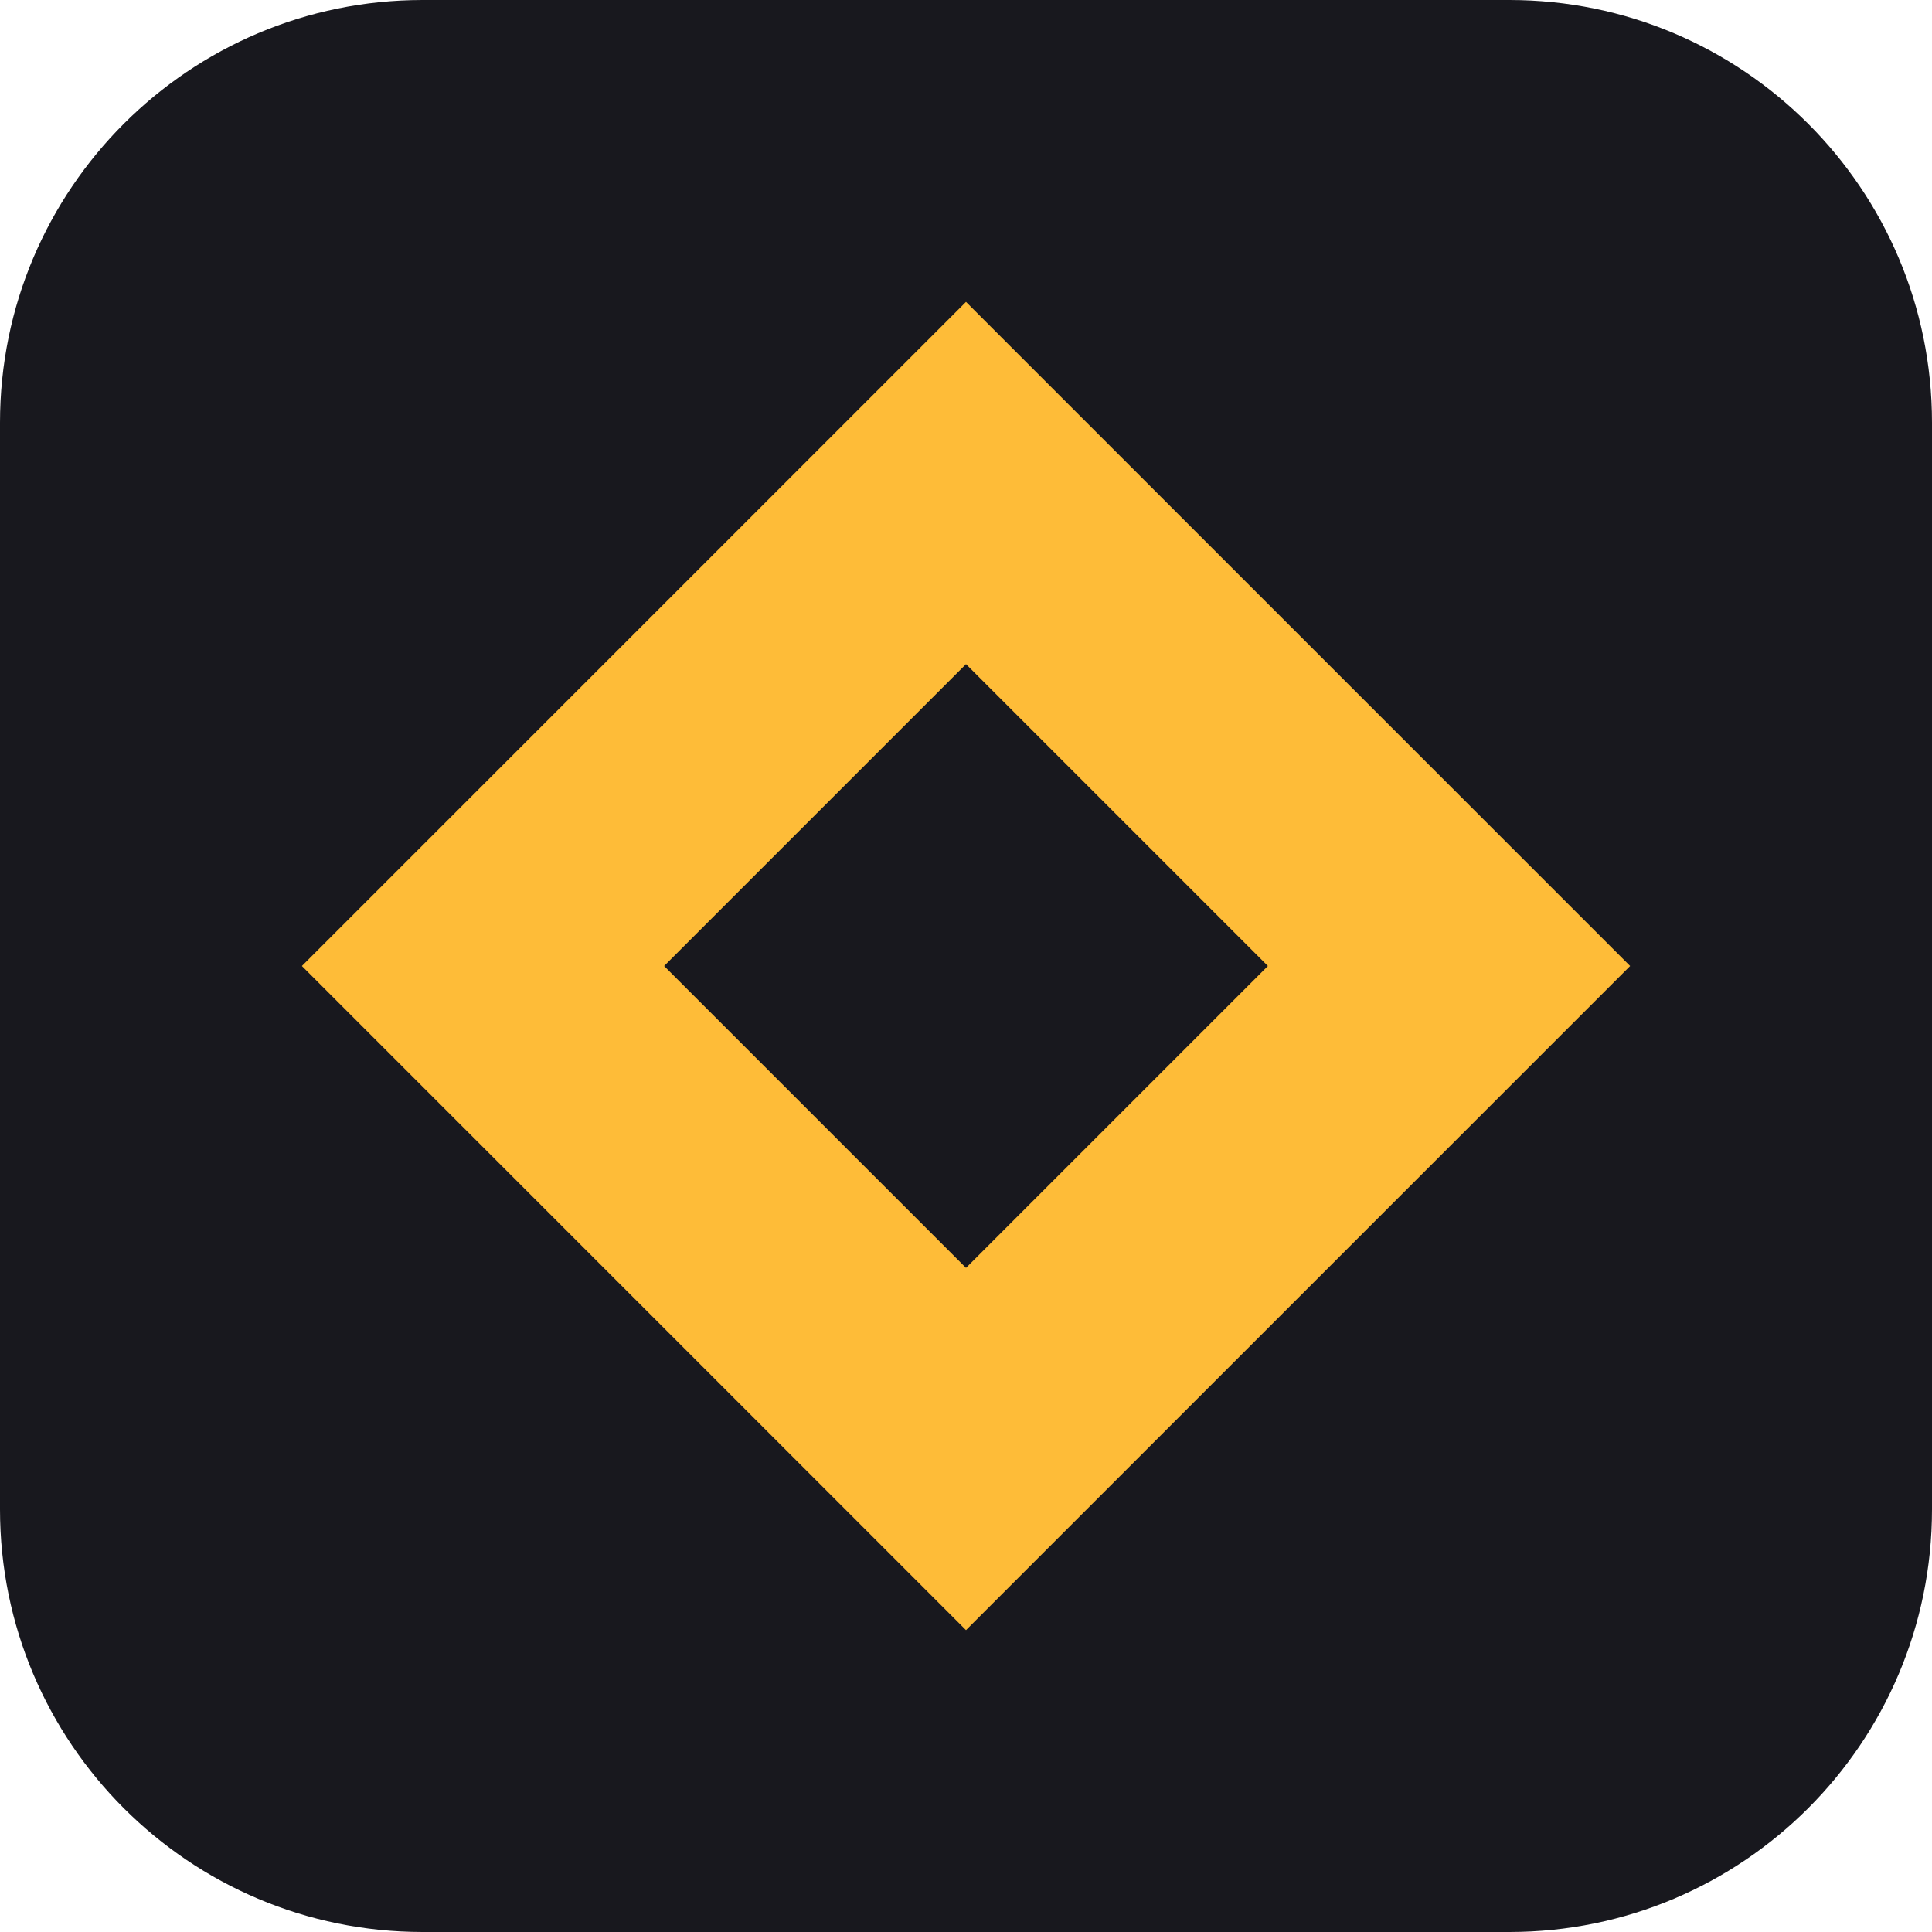
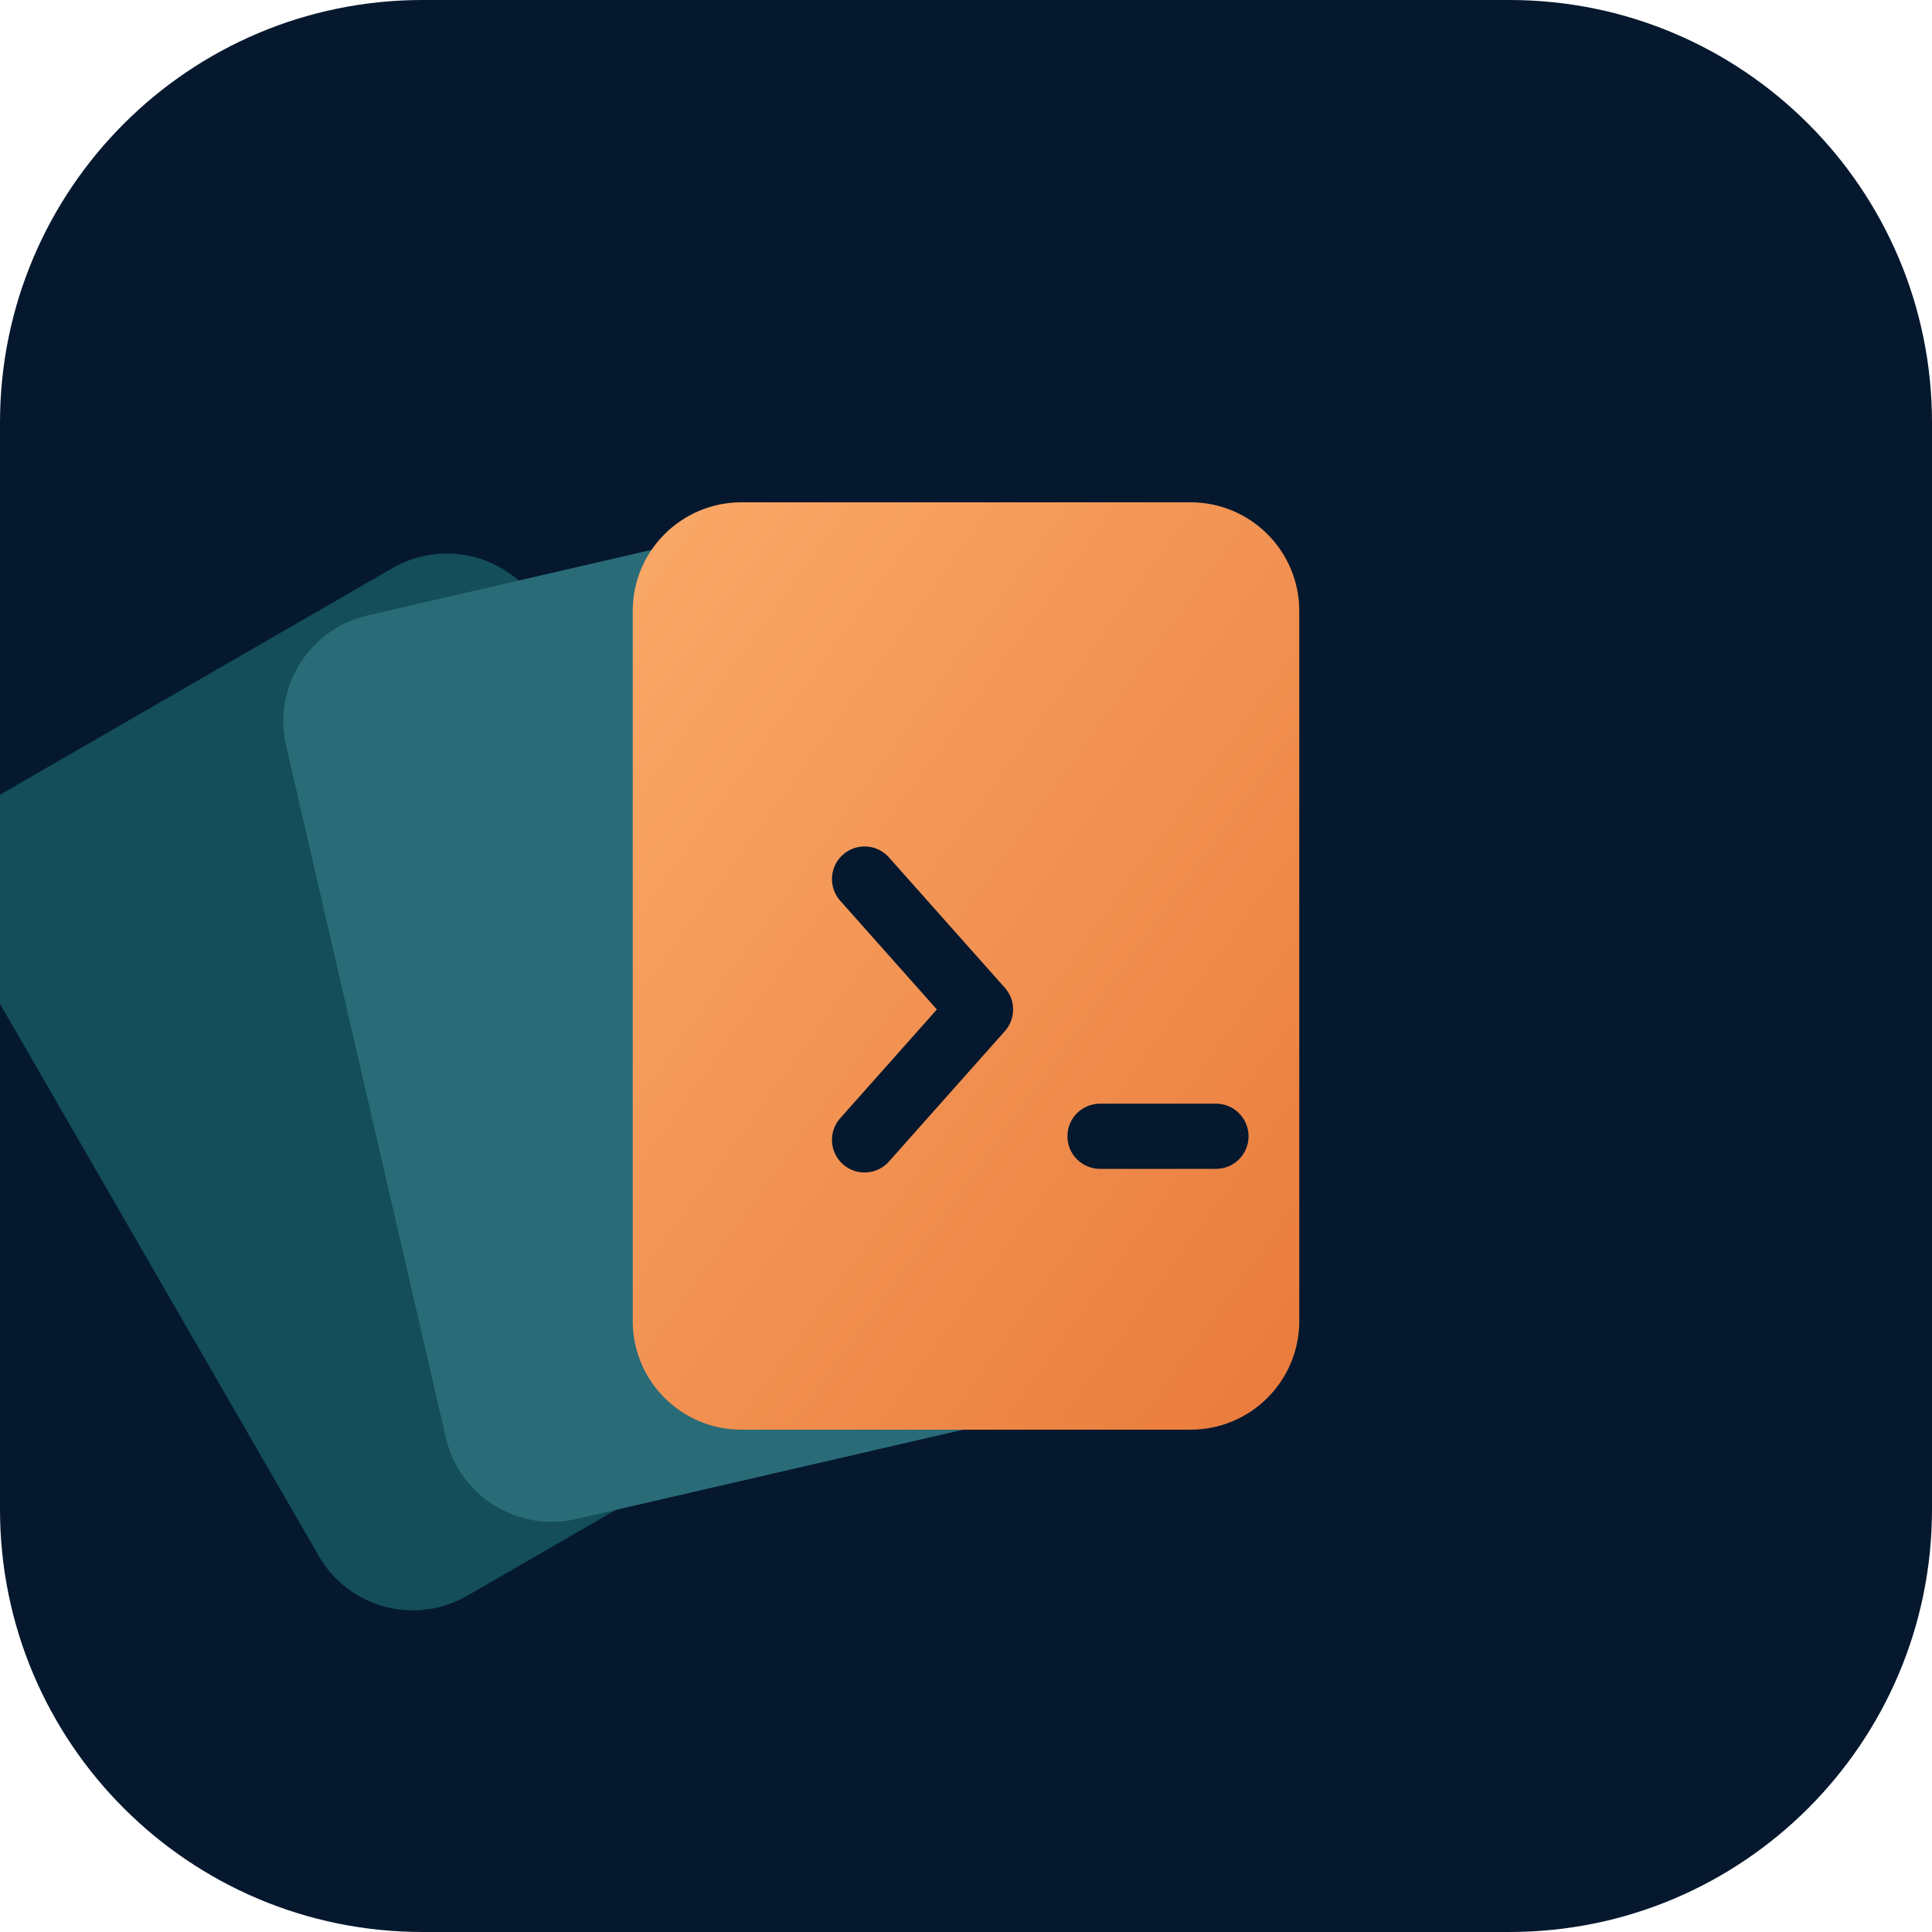
<svg xmlns="http://www.w3.org/2000/svg" viewBox="0 0 64 64">
-   <rect width="64" height="64" rx="14" fill="#18181e" />
-   <path d="M32 10 54 32 32 54 10 32Z" fill="#febc38" />
-   <path d="M32 22 42 32 32 42 22 32Z" fill="#18181e" />
+   <defs>
+     <linearGradient id="front" x1="0" y1="0" x2="1" y2="1">
+       <stop offset="0" stop-color="#faa968" />
+       <stop offset="1" stop-color="#e97b3c" />
+     </linearGradient>
+   </defs>
+   <rect width="64" height="64" rx="14" fill="#05182e" />
+   <g transform="translate(32 32) scale(0.24)">
+     <g transform="translate(-74 16) rotate(-30)">
+       <rect x="-46" y="-64" width="92" height="128" rx="15" fill="#134e5a" />
+     </g>
+     <g transform="translate(-38 7) rotate(-13)">
+       <rect x="-46" y="-64" width="92" height="128" rx="15" fill="#2a6b78" />
+     </g>
+     <rect x="-46" y="-64" width="92" height="128" rx="15" fill="url(#front)" />
+     <path d="M-14 -12 L2 6 L-14 24" fill="none" stroke="#05182e" stroke-width="9" stroke-linecap="round" stroke-linejoin="round" />
+     <rect x="14" y="19" width="25" height="9" rx="4.5" fill="#05182e" />
+   </g>
</svg>
